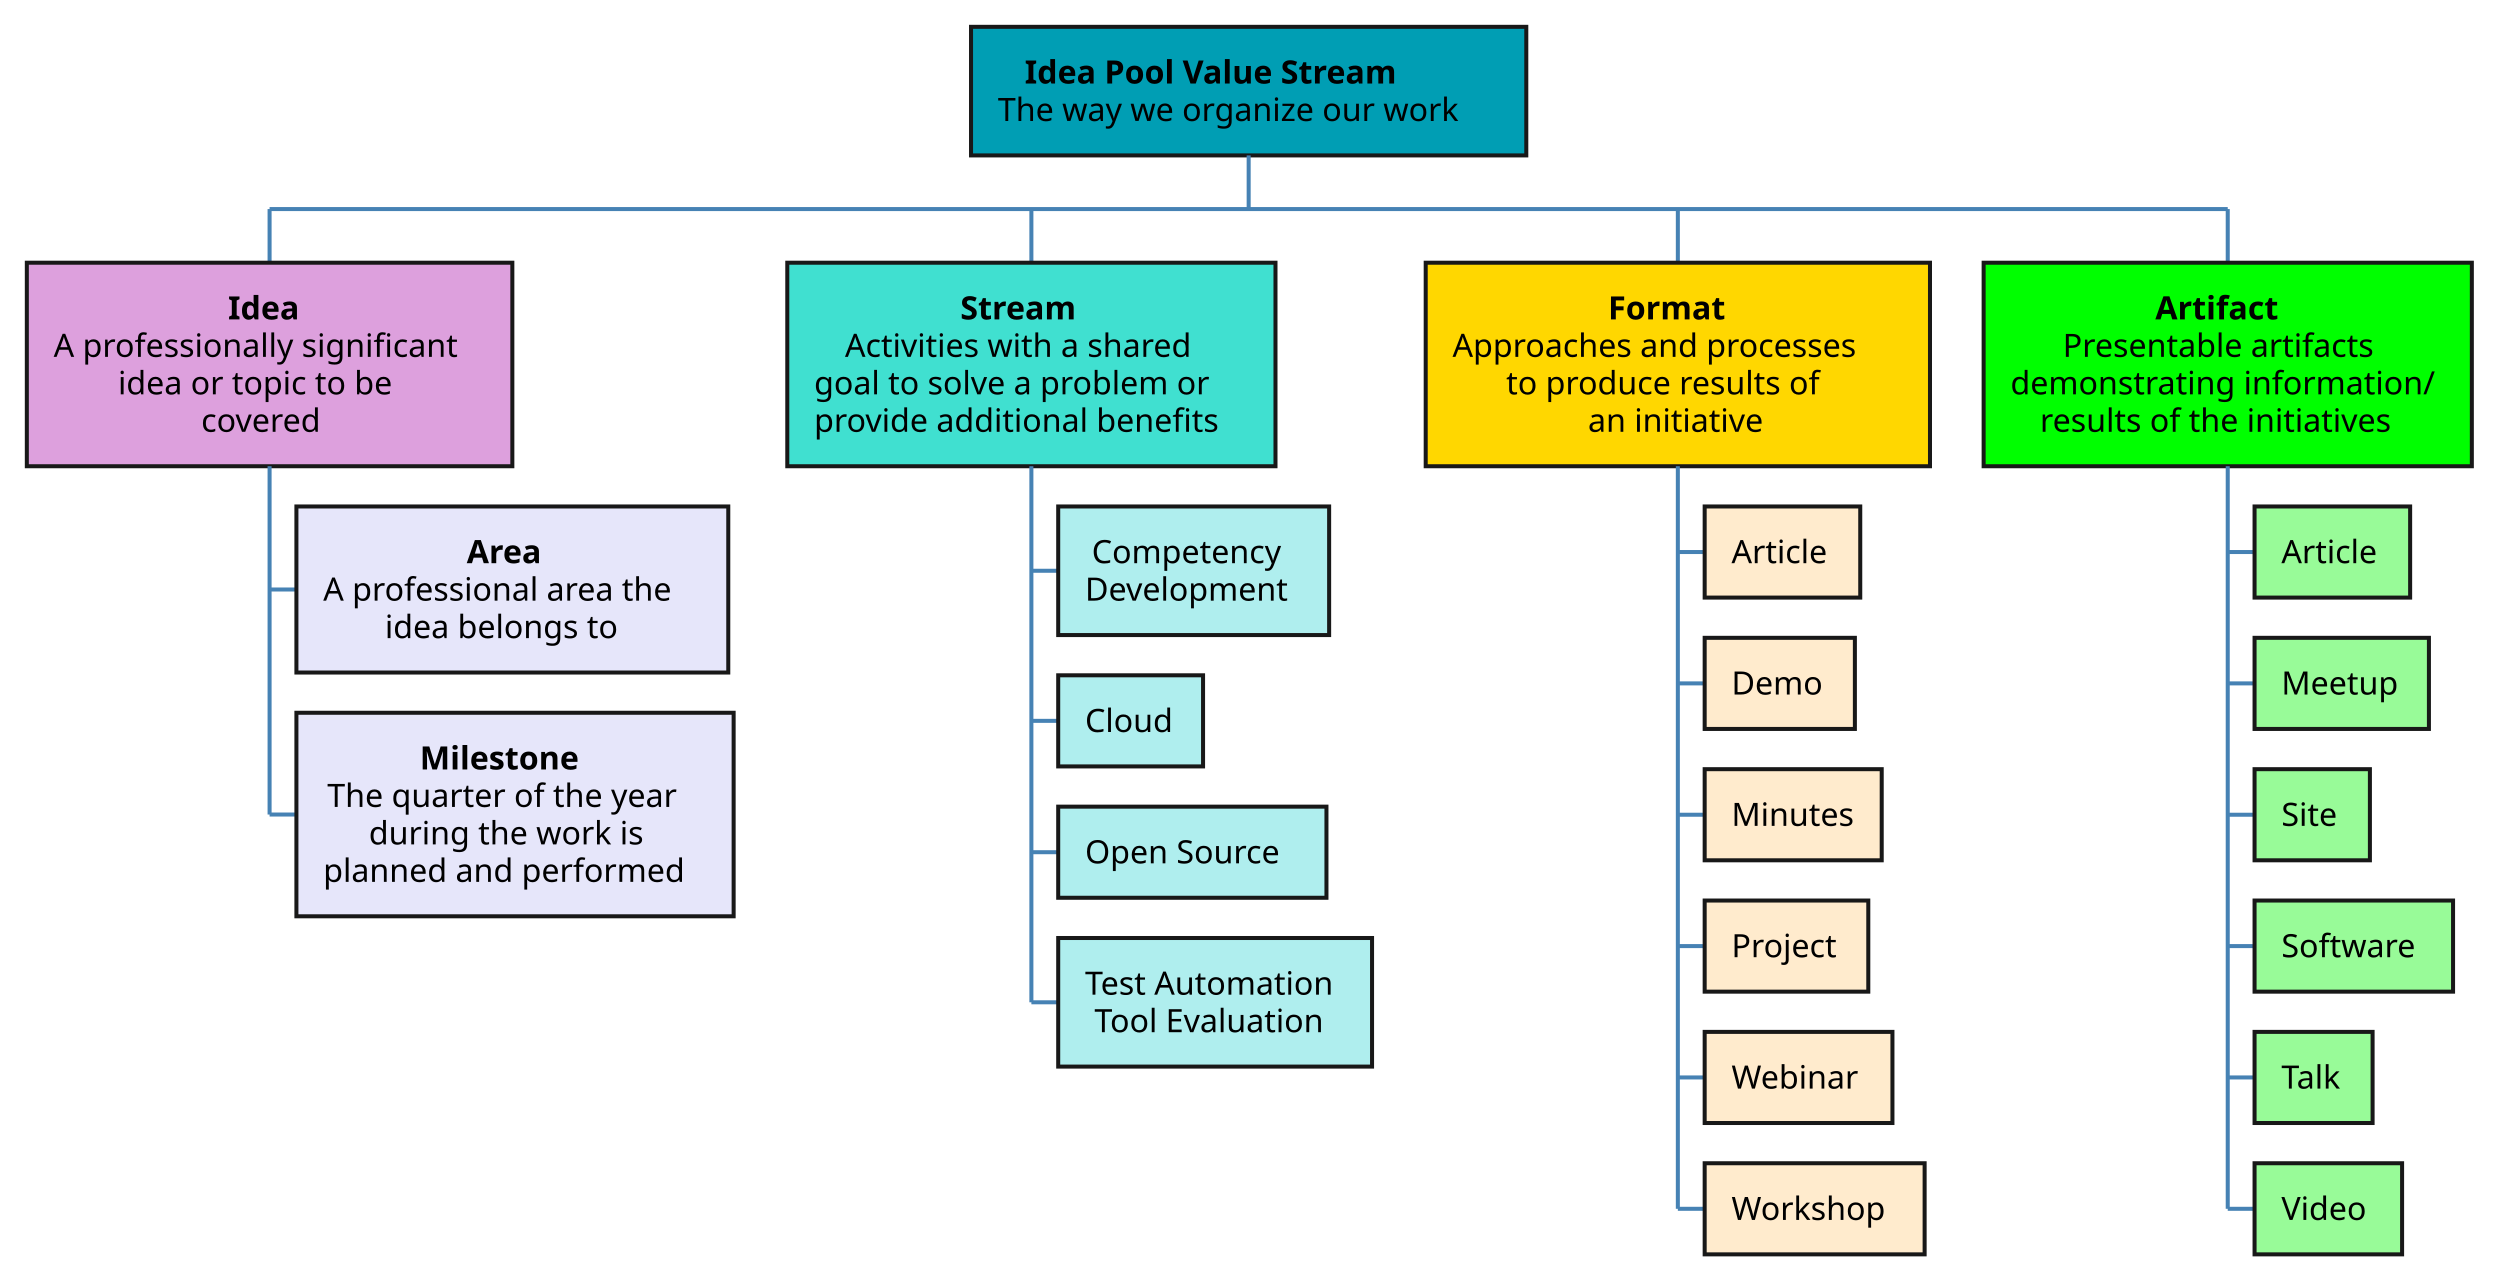
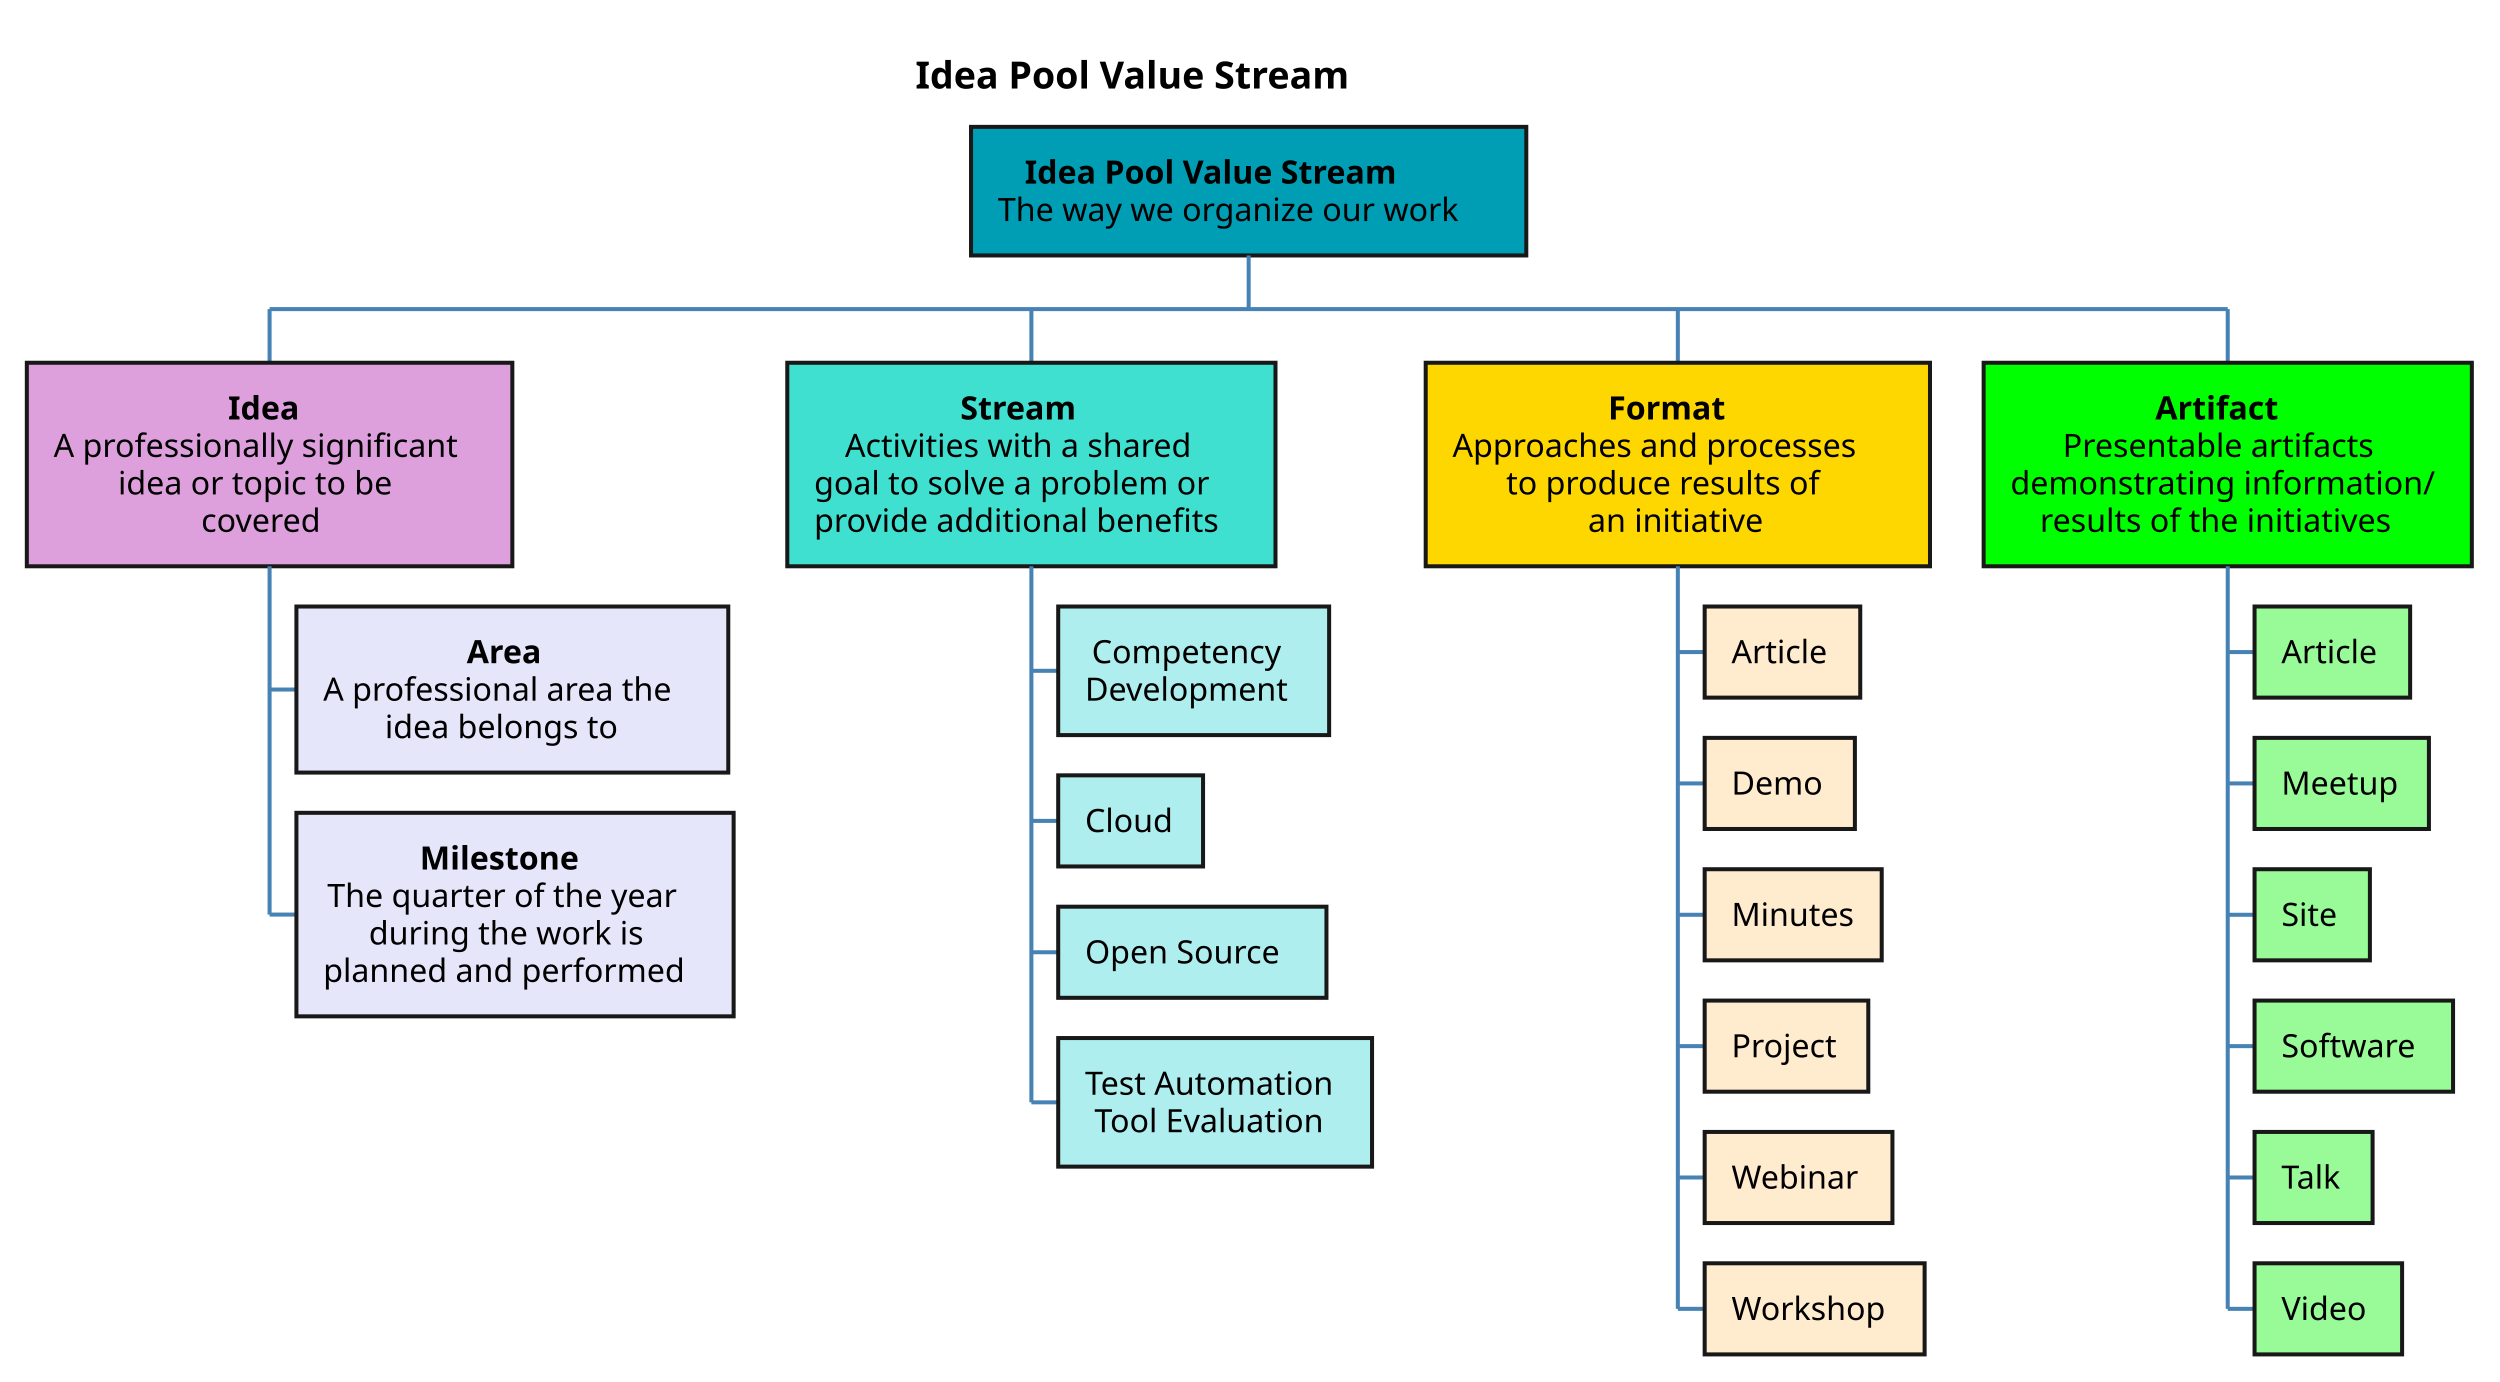
- <svg xmlns="http://www.w3.org/2000/svg" contentStyleType="text/css" height="478px" preserveAspectRatio="none" style="width:932px;height:478px;" version="1.1" viewBox="0 0 932 478" width="932px" zoomAndPan="magnify">
+ <svg xmlns="http://www.w3.org/2000/svg" contentStyleType="text/css" height="515px" preserveAspectRatio="none" style="width:932px;height:515px;" version="1.1" viewBox="0 0 932 515" width="932px" zoomAndPan="magnify">
  <defs />
  <g>
-     <line style="stroke:#4682B4;stroke-width:1.5;" x1="100.5" x2="100.5" y1="77.938" y2="97.938" />
-     <rect fill="#DDA0DD" height="75.875" style="stroke:#181818;stroke-width:1.5;" width="181" x="10" y="97.938" />
-     <text fill="#000000" font-family="sans-serif" font-size="12" font-weight="bold" lengthAdjust="spacing" textLength="31" x="85" y="119.076">Idea</text>
-     <text fill="#000000" font-family="sans-serif" font-size="12" lengthAdjust="spacing" textLength="161" x="20" y="133.045">A professionally significant</text>
-     <text fill="#000000" font-family="sans-serif" font-size="12" lengthAdjust="spacing" textLength="113" x="44" y="147.014">idea or topic to be</text>
-     <text fill="#000000" font-family="sans-serif" font-size="12" lengthAdjust="spacing" textLength="51" x="75" y="160.982">covered</text>
-     <line style="stroke:#4682B4;stroke-width:1.5;" x1="100.5" x2="110.5" y1="219.766" y2="219.766" />
-     <rect fill="#E6E6FA" height="61.906" style="stroke:#181818;stroke-width:1.5;" width="161" x="110.5" y="188.812" />
-     <text fill="#000000" font-family="sans-serif" font-size="12" font-weight="bold" lengthAdjust="spacing" textLength="34" x="174" y="209.951">Area</text>
-     <text fill="#000000" font-family="sans-serif" font-size="12" lengthAdjust="spacing" textLength="141" x="120.5" y="223.92">A professional area the</text>
-     <text fill="#000000" font-family="sans-serif" font-size="12" lengthAdjust="spacing" textLength="95" x="143.5" y="237.889">idea belongs to</text>
-     <line style="stroke:#4682B4;stroke-width:1.5;" x1="100.5" x2="110.5" y1="303.656" y2="303.656" />
-     <rect fill="#E6E6FA" height="75.875" style="stroke:#181818;stroke-width:1.5;" width="163" x="110.5" y="265.719" />
-     <text fill="#000000" font-family="sans-serif" font-size="12" font-weight="bold" lengthAdjust="spacing" textLength="71" x="156.5" y="286.857">Milestone</text>
-     <text fill="#000000" font-family="sans-serif" font-size="12" lengthAdjust="spacing" textLength="140" x="122" y="300.826">The quarter of the year</text>
-     <text fill="#000000" font-family="sans-serif" font-size="12" lengthAdjust="spacing" textLength="109" x="137.5" y="314.795">during the work is</text>
-     <text fill="#000000" font-family="sans-serif" font-size="12" lengthAdjust="spacing" textLength="143" x="120.5" y="328.764">planned and performed</text>
-     <line style="stroke:#4682B4;stroke-width:1.5;" x1="100.5" x2="100.5" y1="173.812" y2="303.656" />
-     <line style="stroke:#4682B4;stroke-width:1.5;" x1="384.5" x2="384.5" y1="77.938" y2="97.938" />
-     <rect fill="#40E0D0" height="75.875" style="stroke:#181818;stroke-width:1.5;" width="182" x="293.5" y="97.938" />
-     <text fill="#000000" font-family="sans-serif" font-size="12" font-weight="bold" lengthAdjust="spacing" textLength="53" x="358" y="119.076">Stream</text>
-     <text fill="#000000" font-family="sans-serif" font-size="12" lengthAdjust="spacing" textLength="139" x="315" y="133.045">Activities with a shared</text>
-     <text fill="#000000" font-family="sans-serif" font-size="12" lengthAdjust="spacing" textLength="162" x="303.5" y="147.014">goal to solve a problem or</text>
-     <text fill="#000000" font-family="sans-serif" font-size="12" lengthAdjust="spacing" textLength="162" x="303.5" y="160.982">provide additional benefits</text>
-     <line style="stroke:#4682B4;stroke-width:1.5;" x1="384.5" x2="394.5" y1="212.781" y2="212.781" />
-     <rect fill="#AFEEEE" height="47.938" style="stroke:#181818;stroke-width:1.5;" width="101" x="394.5" y="188.812" />
-     <text fill="#000000" font-family="sans-serif" font-size="12" lengthAdjust="spacing" textLength="76" x="407" y="209.951">Competency</text>
-     <text fill="#000000" font-family="sans-serif" font-size="12" lengthAdjust="spacing" textLength="81" x="404.5" y="223.92">Development</text>
-     <line style="stroke:#4682B4;stroke-width:1.5;" x1="384.5" x2="394.5" y1="268.734" y2="268.734" />
-     <rect fill="#AFEEEE" height="33.969" style="stroke:#181818;stroke-width:1.5;" width="54" x="394.5" y="251.75" />
-     <text fill="#000000" font-family="sans-serif" font-size="12" lengthAdjust="spacing" textLength="34" x="404.5" y="272.889">Cloud</text>
-     <line style="stroke:#4682B4;stroke-width:1.5;" x1="384.5" x2="394.5" y1="317.703" y2="317.703" />
-     <rect fill="#AFEEEE" height="33.969" style="stroke:#181818;stroke-width:1.5;" width="100" x="394.5" y="300.719" />
-     <text fill="#000000" font-family="sans-serif" font-size="12" lengthAdjust="spacing" textLength="80" x="404.5" y="321.857">Open Source</text>
-     <line style="stroke:#4682B4;stroke-width:1.5;" x1="384.5" x2="394.5" y1="373.656" y2="373.656" />
-     <rect fill="#AFEEEE" height="47.938" style="stroke:#181818;stroke-width:1.5;" width="117" x="394.5" y="349.688" />
-     <text fill="#000000" font-family="sans-serif" font-size="12" lengthAdjust="spacing" textLength="97" x="404.5" y="370.826">Test Automation</text>
-     <text fill="#000000" font-family="sans-serif" font-size="12" lengthAdjust="spacing" textLength="90" x="408" y="384.795">Tool Evaluation</text>
-     <line style="stroke:#4682B4;stroke-width:1.5;" x1="384.5" x2="384.5" y1="173.812" y2="373.656" />
-     <line style="stroke:#4682B4;stroke-width:1.5;" x1="625.5" x2="625.5" y1="77.938" y2="97.938" />
-     <rect fill="#FFD700" height="75.875" style="stroke:#181818;stroke-width:1.5;" width="188" x="531.5" y="97.938" />
-     <text fill="#000000" font-family="sans-serif" font-size="12" font-weight="bold" lengthAdjust="spacing" textLength="52" x="599.5" y="119.076">Format</text>
-     <text fill="#000000" font-family="sans-serif" font-size="12" lengthAdjust="spacing" textLength="168" x="541.5" y="133.045">Approaches and processes</text>
-     <text fill="#000000" font-family="sans-serif" font-size="12" lengthAdjust="spacing" textLength="128" x="561.5" y="147.014">to produce results of</text>
-     <text fill="#000000" font-family="sans-serif" font-size="12" lengthAdjust="spacing" textLength="67" x="592" y="160.982">an initiative</text>
-     <line style="stroke:#4682B4;stroke-width:1.5;" x1="625.5" x2="635.5" y1="205.797" y2="205.797" />
-     <rect fill="#FFEBCD" height="33.969" style="stroke:#181818;stroke-width:1.5;" width="58" x="635.5" y="188.812" />
-     <text fill="#000000" font-family="sans-serif" font-size="12" lengthAdjust="spacing" textLength="38" x="645.5" y="209.951">Article</text>
-     <line style="stroke:#4682B4;stroke-width:1.5;" x1="625.5" x2="635.5" y1="254.766" y2="254.766" />
-     <rect fill="#FFEBCD" height="33.969" style="stroke:#181818;stroke-width:1.5;" width="56" x="635.5" y="237.781" />
-     <text fill="#000000" font-family="sans-serif" font-size="12" lengthAdjust="spacing" textLength="36" x="645.5" y="258.92">Demo</text>
-     <line style="stroke:#4682B4;stroke-width:1.5;" x1="625.5" x2="635.5" y1="303.734" y2="303.734" />
-     <rect fill="#FFEBCD" height="33.969" style="stroke:#181818;stroke-width:1.5;" width="66" x="635.5" y="286.75" />
-     <text fill="#000000" font-family="sans-serif" font-size="12" lengthAdjust="spacing" textLength="46" x="645.5" y="307.889">Minutes</text>
-     <line style="stroke:#4682B4;stroke-width:1.5;" x1="625.5" x2="635.5" y1="352.703" y2="352.703" />
-     <rect fill="#FFEBCD" height="33.969" style="stroke:#181818;stroke-width:1.5;" width="61" x="635.5" y="335.719" />
-     <text fill="#000000" font-family="sans-serif" font-size="12" lengthAdjust="spacing" textLength="41" x="645.5" y="356.857">Project</text>
-     <line style="stroke:#4682B4;stroke-width:1.5;" x1="625.5" x2="635.5" y1="401.672" y2="401.672" />
-     <rect fill="#FFEBCD" height="33.969" style="stroke:#181818;stroke-width:1.5;" width="70" x="635.5" y="384.688" />
-     <text fill="#000000" font-family="sans-serif" font-size="12" lengthAdjust="spacing" textLength="50" x="645.5" y="405.826">Webinar</text>
-     <line style="stroke:#4682B4;stroke-width:1.5;" x1="625.5" x2="635.5" y1="450.641" y2="450.641" />
-     <rect fill="#FFEBCD" height="33.969" style="stroke:#181818;stroke-width:1.5;" width="82" x="635.5" y="433.656" />
-     <text fill="#000000" font-family="sans-serif" font-size="12" lengthAdjust="spacing" textLength="62" x="645.5" y="454.795">Workshop</text>
-     <line style="stroke:#4682B4;stroke-width:1.5;" x1="625.5" x2="625.5" y1="173.812" y2="450.641" />
-     <line style="stroke:#4682B4;stroke-width:1.5;" x1="830.5" x2="830.5" y1="77.938" y2="97.938" />
-     <rect fill="#00FF00" height="75.875" style="stroke:#181818;stroke-width:1.5;" width="182" x="739.5" y="97.938" />
-     <text fill="#000000" font-family="sans-serif" font-size="12" lengthAdjust="spacing" textLength="4" x="799.5" y="119.076"> </text>
-     <text fill="#000000" font-family="sans-serif" font-size="12" font-weight="bold" lengthAdjust="spacing" textLength="58" x="803.5" y="119.076">Artifact</text>
-     <text fill="#000000" font-family="sans-serif" font-size="12" lengthAdjust="spacing" textLength="123" x="769" y="133.045">Presentable artifacts</text>
-     <text fill="#000000" font-family="sans-serif" font-size="12" lengthAdjust="spacing" textLength="162" x="749.5" y="147.014">demonstrating information/</text>
-     <text fill="#000000" font-family="sans-serif" font-size="12" lengthAdjust="spacing" textLength="140" x="760.5" y="160.982">results of the initiatives</text>
-     <line style="stroke:#4682B4;stroke-width:1.5;" x1="830.5" x2="840.5" y1="205.797" y2="205.797" />
-     <rect fill="#98FB98" height="33.969" style="stroke:#181818;stroke-width:1.5;" width="58" x="840.5" y="188.812" />
-     <text fill="#000000" font-family="sans-serif" font-size="12" lengthAdjust="spacing" textLength="38" x="850.5" y="209.951">Article</text>
-     <line style="stroke:#4682B4;stroke-width:1.5;" x1="830.5" x2="840.5" y1="254.766" y2="254.766" />
-     <rect fill="#98FB98" height="33.969" style="stroke:#181818;stroke-width:1.5;" width="65" x="840.5" y="237.781" />
-     <text fill="#000000" font-family="sans-serif" font-size="12" lengthAdjust="spacing" textLength="45" x="850.5" y="258.92">Meetup</text>
-     <line style="stroke:#4682B4;stroke-width:1.5;" x1="830.5" x2="840.5" y1="303.734" y2="303.734" />
-     <rect fill="#98FB98" height="33.969" style="stroke:#181818;stroke-width:1.5;" width="43" x="840.5" y="286.75" />
-     <text fill="#000000" font-family="sans-serif" font-size="12" lengthAdjust="spacing" textLength="23" x="850.5" y="307.889">Site</text>
-     <line style="stroke:#4682B4;stroke-width:1.5;" x1="830.5" x2="840.5" y1="352.703" y2="352.703" />
-     <rect fill="#98FB98" height="33.969" style="stroke:#181818;stroke-width:1.5;" width="74" x="840.5" y="335.719" />
-     <text fill="#000000" font-family="sans-serif" font-size="12" lengthAdjust="spacing" textLength="54" x="850.5" y="356.857">Software</text>
-     <line style="stroke:#4682B4;stroke-width:1.5;" x1="830.5" x2="840.5" y1="401.672" y2="401.672" />
-     <rect fill="#98FB98" height="33.969" style="stroke:#181818;stroke-width:1.5;" width="44" x="840.5" y="384.688" />
-     <text fill="#000000" font-family="sans-serif" font-size="12" lengthAdjust="spacing" textLength="24" x="850.5" y="405.826">Talk</text>
-     <line style="stroke:#4682B4;stroke-width:1.5;" x1="830.5" x2="840.5" y1="450.641" y2="450.641" />
-     <rect fill="#98FB98" height="33.969" style="stroke:#181818;stroke-width:1.5;" width="55" x="840.5" y="433.656" />
-     <text fill="#000000" font-family="sans-serif" font-size="12" lengthAdjust="spacing" textLength="35" x="850.5" y="454.795">Video</text>
-     <line style="stroke:#4682B4;stroke-width:1.5;" x1="830.5" x2="830.5" y1="173.812" y2="450.641" />
-     <line style="stroke:#4682B4;stroke-width:1.5;" x1="100.5" x2="830.5" y1="77.938" y2="77.938" />
-     <rect fill="#009EB4" height="47.938" style="stroke:#181818;stroke-width:1.5;" width="207" x="362" y="10" />
-     <text fill="#000000" font-family="sans-serif" font-size="12" font-weight="bold" lengthAdjust="spacing" textLength="167" x="382" y="31.139">Idea Pool Value Stream</text>
-     <text fill="#000000" font-family="sans-serif" font-size="12" lengthAdjust="spacing" textLength="187" x="372" y="45.107">The way we organize our work</text>
-     <line style="stroke:#4682B4;stroke-width:1.5;" x1="465.5" x2="465.5" y1="57.938" y2="77.938" />
+     <text fill="#000000" font-family="sans-serif" font-size="14" font-weight="bold" lengthAdjust="spacing" textLength="188" x="341.25" y="32.995">Idea Pool Value Stream</text>
+     <line style="stroke:#4682B4;stroke-width:1.5;" x1="100.5" x2="100.5" y1="115.234" y2="135.234" />
+     <rect fill="#DDA0DD" height="75.875" style="stroke:#181818;stroke-width:1.5;" width="181" x="10" y="135.234" />
+     <text fill="#000000" font-family="sans-serif" font-size="12" font-weight="bold" lengthAdjust="spacing" textLength="31" x="85" y="156.373">Idea</text>
+     <text fill="#000000" font-family="sans-serif" font-size="12" lengthAdjust="spacing" textLength="161" x="20" y="170.342">A professionally significant</text>
+     <text fill="#000000" font-family="sans-serif" font-size="12" lengthAdjust="spacing" textLength="113" x="44" y="184.31">idea or topic to be</text>
+     <text fill="#000000" font-family="sans-serif" font-size="12" lengthAdjust="spacing" textLength="51" x="75" y="198.279">covered</text>
+     <line style="stroke:#4682B4;stroke-width:1.5;" x1="100.5" x2="110.5" y1="257.062" y2="257.062" />
+     <rect fill="#E6E6FA" height="61.906" style="stroke:#181818;stroke-width:1.5;" width="161" x="110.5" y="226.109" />
+     <text fill="#000000" font-family="sans-serif" font-size="12" font-weight="bold" lengthAdjust="spacing" textLength="34" x="174" y="247.248">Area</text>
+     <text fill="#000000" font-family="sans-serif" font-size="12" lengthAdjust="spacing" textLength="141" x="120.5" y="261.217">A professional area the</text>
+     <text fill="#000000" font-family="sans-serif" font-size="12" lengthAdjust="spacing" textLength="95" x="143.5" y="275.185">idea belongs to</text>
+     <line style="stroke:#4682B4;stroke-width:1.5;" x1="100.5" x2="110.5" y1="340.953" y2="340.953" />
+     <rect fill="#E6E6FA" height="75.875" style="stroke:#181818;stroke-width:1.5;" width="163" x="110.5" y="303.016" />
+     <text fill="#000000" font-family="sans-serif" font-size="12" font-weight="bold" lengthAdjust="spacing" textLength="71" x="156.5" y="324.154">Milestone</text>
+     <text fill="#000000" font-family="sans-serif" font-size="12" lengthAdjust="spacing" textLength="140" x="122" y="338.123">The quarter of the year</text>
+     <text fill="#000000" font-family="sans-serif" font-size="12" lengthAdjust="spacing" textLength="109" x="137.5" y="352.092">during the work is</text>
+     <text fill="#000000" font-family="sans-serif" font-size="12" lengthAdjust="spacing" textLength="143" x="120.5" y="366.06">planned and performed</text>
+     <line style="stroke:#4682B4;stroke-width:1.5;" x1="100.5" x2="100.5" y1="211.109" y2="340.953" />
+     <line style="stroke:#4682B4;stroke-width:1.5;" x1="384.5" x2="384.5" y1="115.234" y2="135.234" />
+     <rect fill="#40E0D0" height="75.875" style="stroke:#181818;stroke-width:1.5;" width="182" x="293.5" y="135.234" />
+     <text fill="#000000" font-family="sans-serif" font-size="12" font-weight="bold" lengthAdjust="spacing" textLength="53" x="358" y="156.373">Stream</text>
+     <text fill="#000000" font-family="sans-serif" font-size="12" lengthAdjust="spacing" textLength="139" x="315" y="170.342">Activities with a shared</text>
+     <text fill="#000000" font-family="sans-serif" font-size="12" lengthAdjust="spacing" textLength="162" x="303.5" y="184.31">goal to solve a problem or</text>
+     <text fill="#000000" font-family="sans-serif" font-size="12" lengthAdjust="spacing" textLength="162" x="303.5" y="198.279">provide additional benefits</text>
+     <line style="stroke:#4682B4;stroke-width:1.5;" x1="384.5" x2="394.5" y1="250.078" y2="250.078" />
+     <rect fill="#AFEEEE" height="47.938" style="stroke:#181818;stroke-width:1.5;" width="101" x="394.5" y="226.109" />
+     <text fill="#000000" font-family="sans-serif" font-size="12" lengthAdjust="spacing" textLength="76" x="407" y="247.248">Competency</text>
+     <text fill="#000000" font-family="sans-serif" font-size="12" lengthAdjust="spacing" textLength="81" x="404.5" y="261.217">Development</text>
+     <line style="stroke:#4682B4;stroke-width:1.5;" x1="384.5" x2="394.5" y1="306.031" y2="306.031" />
+     <rect fill="#AFEEEE" height="33.969" style="stroke:#181818;stroke-width:1.5;" width="54" x="394.5" y="289.047" />
+     <text fill="#000000" font-family="sans-serif" font-size="12" lengthAdjust="spacing" textLength="34" x="404.5" y="310.185">Cloud</text>
+     <line style="stroke:#4682B4;stroke-width:1.5;" x1="384.5" x2="394.5" y1="355" y2="355" />
+     <rect fill="#AFEEEE" height="33.969" style="stroke:#181818;stroke-width:1.5;" width="100" x="394.5" y="338.016" />
+     <text fill="#000000" font-family="sans-serif" font-size="12" lengthAdjust="spacing" textLength="80" x="404.5" y="359.154">Open Source</text>
+     <line style="stroke:#4682B4;stroke-width:1.5;" x1="384.5" x2="394.5" y1="410.953" y2="410.953" />
+     <rect fill="#AFEEEE" height="47.938" style="stroke:#181818;stroke-width:1.5;" width="117" x="394.5" y="386.984" />
+     <text fill="#000000" font-family="sans-serif" font-size="12" lengthAdjust="spacing" textLength="97" x="404.5" y="408.123">Test Automation</text>
+     <text fill="#000000" font-family="sans-serif" font-size="12" lengthAdjust="spacing" textLength="90" x="408" y="422.092">Tool Evaluation</text>
+     <line style="stroke:#4682B4;stroke-width:1.5;" x1="384.5" x2="384.5" y1="211.109" y2="410.953" />
+     <line style="stroke:#4682B4;stroke-width:1.5;" x1="625.5" x2="625.5" y1="115.234" y2="135.234" />
+     <rect fill="#FFD700" height="75.875" style="stroke:#181818;stroke-width:1.5;" width="188" x="531.5" y="135.234" />
+     <text fill="#000000" font-family="sans-serif" font-size="12" font-weight="bold" lengthAdjust="spacing" textLength="52" x="599.5" y="156.373">Format</text>
+     <text fill="#000000" font-family="sans-serif" font-size="12" lengthAdjust="spacing" textLength="168" x="541.5" y="170.342">Approaches and processes</text>
+     <text fill="#000000" font-family="sans-serif" font-size="12" lengthAdjust="spacing" textLength="128" x="561.5" y="184.31">to produce results of</text>
+     <text fill="#000000" font-family="sans-serif" font-size="12" lengthAdjust="spacing" textLength="67" x="592" y="198.279">an initiative</text>
+     <line style="stroke:#4682B4;stroke-width:1.5;" x1="625.5" x2="635.5" y1="243.094" y2="243.094" />
+     <rect fill="#FFEBCD" height="33.969" style="stroke:#181818;stroke-width:1.5;" width="58" x="635.5" y="226.109" />
+     <text fill="#000000" font-family="sans-serif" font-size="12" lengthAdjust="spacing" textLength="38" x="645.5" y="247.248">Article</text>
+     <line style="stroke:#4682B4;stroke-width:1.5;" x1="625.5" x2="635.5" y1="292.062" y2="292.062" />
+     <rect fill="#FFEBCD" height="33.969" style="stroke:#181818;stroke-width:1.5;" width="56" x="635.5" y="275.078" />
+     <text fill="#000000" font-family="sans-serif" font-size="12" lengthAdjust="spacing" textLength="36" x="645.5" y="296.217">Demo</text>
+     <line style="stroke:#4682B4;stroke-width:1.5;" x1="625.5" x2="635.5" y1="341.031" y2="341.031" />
+     <rect fill="#FFEBCD" height="33.969" style="stroke:#181818;stroke-width:1.5;" width="66" x="635.5" y="324.047" />
+     <text fill="#000000" font-family="sans-serif" font-size="12" lengthAdjust="spacing" textLength="46" x="645.5" y="345.185">Minutes</text>
+     <line style="stroke:#4682B4;stroke-width:1.5;" x1="625.5" x2="635.5" y1="390" y2="390" />
+     <rect fill="#FFEBCD" height="33.969" style="stroke:#181818;stroke-width:1.5;" width="61" x="635.5" y="373.016" />
+     <text fill="#000000" font-family="sans-serif" font-size="12" lengthAdjust="spacing" textLength="41" x="645.5" y="394.154">Project</text>
+     <line style="stroke:#4682B4;stroke-width:1.5;" x1="625.5" x2="635.5" y1="438.969" y2="438.969" />
+     <rect fill="#FFEBCD" height="33.969" style="stroke:#181818;stroke-width:1.5;" width="70" x="635.5" y="421.984" />
+     <text fill="#000000" font-family="sans-serif" font-size="12" lengthAdjust="spacing" textLength="50" x="645.5" y="443.123">Webinar</text>
+     <line style="stroke:#4682B4;stroke-width:1.5;" x1="625.5" x2="635.5" y1="487.938" y2="487.938" />
+     <rect fill="#FFEBCD" height="33.969" style="stroke:#181818;stroke-width:1.5;" width="82" x="635.5" y="470.953" />
+     <text fill="#000000" font-family="sans-serif" font-size="12" lengthAdjust="spacing" textLength="62" x="645.5" y="492.092">Workshop</text>
+     <line style="stroke:#4682B4;stroke-width:1.5;" x1="625.5" x2="625.5" y1="211.109" y2="487.938" />
+     <line style="stroke:#4682B4;stroke-width:1.5;" x1="830.5" x2="830.5" y1="115.234" y2="135.234" />
+     <rect fill="#00FF00" height="75.875" style="stroke:#181818;stroke-width:1.5;" width="182" x="739.5" y="135.234" />
+     <text fill="#000000" font-family="sans-serif" font-size="12" lengthAdjust="spacing" textLength="4" x="799.5" y="156.373"> </text>
+     <text fill="#000000" font-family="sans-serif" font-size="12" font-weight="bold" lengthAdjust="spacing" textLength="58" x="803.5" y="156.373">Artifact</text>
+     <text fill="#000000" font-family="sans-serif" font-size="12" lengthAdjust="spacing" textLength="123" x="769" y="170.342">Presentable artifacts</text>
+     <text fill="#000000" font-family="sans-serif" font-size="12" lengthAdjust="spacing" textLength="162" x="749.5" y="184.31">demonstrating information/</text>
+     <text fill="#000000" font-family="sans-serif" font-size="12" lengthAdjust="spacing" textLength="140" x="760.5" y="198.279">results of the initiatives</text>
+     <line style="stroke:#4682B4;stroke-width:1.5;" x1="830.5" x2="840.5" y1="243.094" y2="243.094" />
+     <rect fill="#98FB98" height="33.969" style="stroke:#181818;stroke-width:1.5;" width="58" x="840.5" y="226.109" />
+     <text fill="#000000" font-family="sans-serif" font-size="12" lengthAdjust="spacing" textLength="38" x="850.5" y="247.248">Article</text>
+     <line style="stroke:#4682B4;stroke-width:1.5;" x1="830.5" x2="840.5" y1="292.062" y2="292.062" />
+     <rect fill="#98FB98" height="33.969" style="stroke:#181818;stroke-width:1.5;" width="65" x="840.5" y="275.078" />
+     <text fill="#000000" font-family="sans-serif" font-size="12" lengthAdjust="spacing" textLength="45" x="850.5" y="296.217">Meetup</text>
+     <line style="stroke:#4682B4;stroke-width:1.5;" x1="830.5" x2="840.5" y1="341.031" y2="341.031" />
+     <rect fill="#98FB98" height="33.969" style="stroke:#181818;stroke-width:1.5;" width="43" x="840.5" y="324.047" />
+     <text fill="#000000" font-family="sans-serif" font-size="12" lengthAdjust="spacing" textLength="23" x="850.5" y="345.185">Site</text>
+     <line style="stroke:#4682B4;stroke-width:1.5;" x1="830.5" x2="840.5" y1="390" y2="390" />
+     <rect fill="#98FB98" height="33.969" style="stroke:#181818;stroke-width:1.5;" width="74" x="840.5" y="373.016" />
+     <text fill="#000000" font-family="sans-serif" font-size="12" lengthAdjust="spacing" textLength="54" x="850.5" y="394.154">Software</text>
+     <line style="stroke:#4682B4;stroke-width:1.5;" x1="830.5" x2="840.5" y1="438.969" y2="438.969" />
+     <rect fill="#98FB98" height="33.969" style="stroke:#181818;stroke-width:1.5;" width="44" x="840.5" y="421.984" />
+     <text fill="#000000" font-family="sans-serif" font-size="12" lengthAdjust="spacing" textLength="24" x="850.5" y="443.123">Talk</text>
+     <line style="stroke:#4682B4;stroke-width:1.5;" x1="830.5" x2="840.5" y1="487.938" y2="487.938" />
+     <rect fill="#98FB98" height="33.969" style="stroke:#181818;stroke-width:1.5;" width="55" x="840.5" y="470.953" />
+     <text fill="#000000" font-family="sans-serif" font-size="12" lengthAdjust="spacing" textLength="35" x="850.5" y="492.092">Video</text>
+     <line style="stroke:#4682B4;stroke-width:1.5;" x1="830.5" x2="830.5" y1="211.109" y2="487.938" />
+     <line style="stroke:#4682B4;stroke-width:1.5;" x1="100.5" x2="830.5" y1="115.234" y2="115.234" />
+     <rect fill="#009EB4" height="47.938" style="stroke:#181818;stroke-width:1.5;" width="207" x="362" y="47.297" />
+     <text fill="#000000" font-family="sans-serif" font-size="12" font-weight="bold" lengthAdjust="spacing" textLength="167" x="382" y="68.436">Idea Pool Value Stream</text>
+     <text fill="#000000" font-family="sans-serif" font-size="12" lengthAdjust="spacing" textLength="187" x="372" y="82.404">The way we organize our work</text>
+     <line style="stroke:#4682B4;stroke-width:1.5;" x1="465.5" x2="465.5" y1="95.234" y2="115.234" />
  </g>
</svg>
